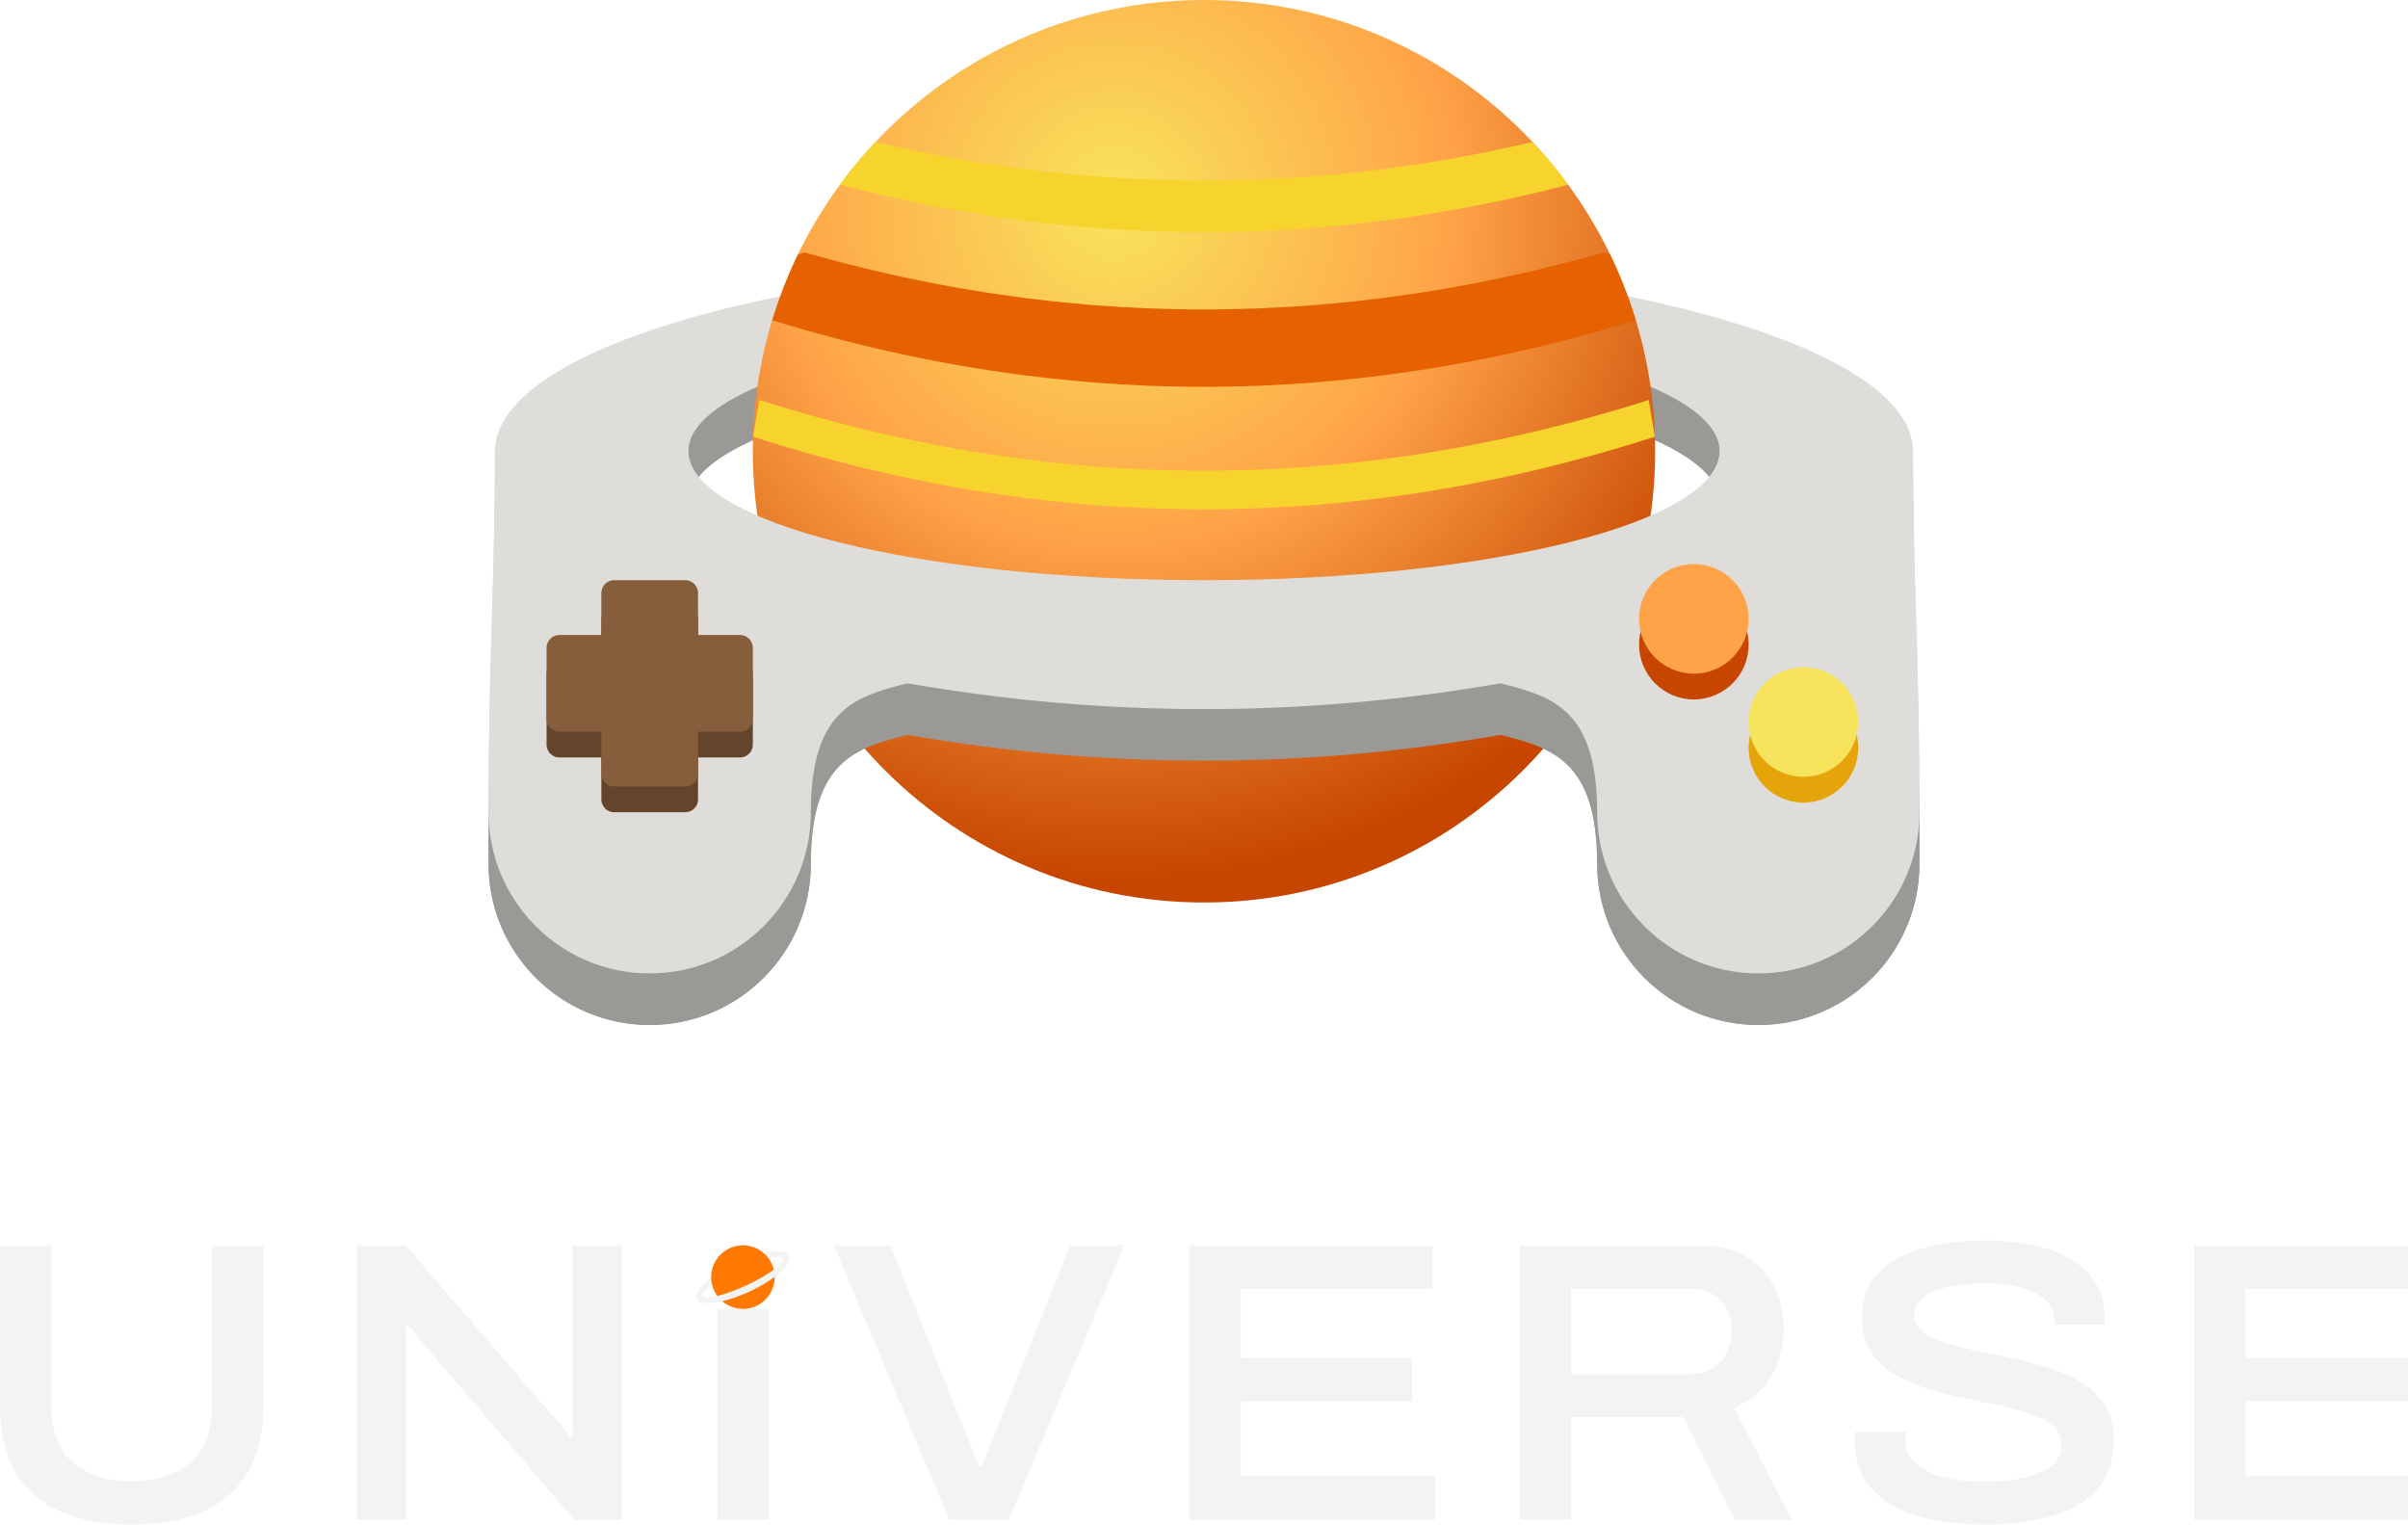
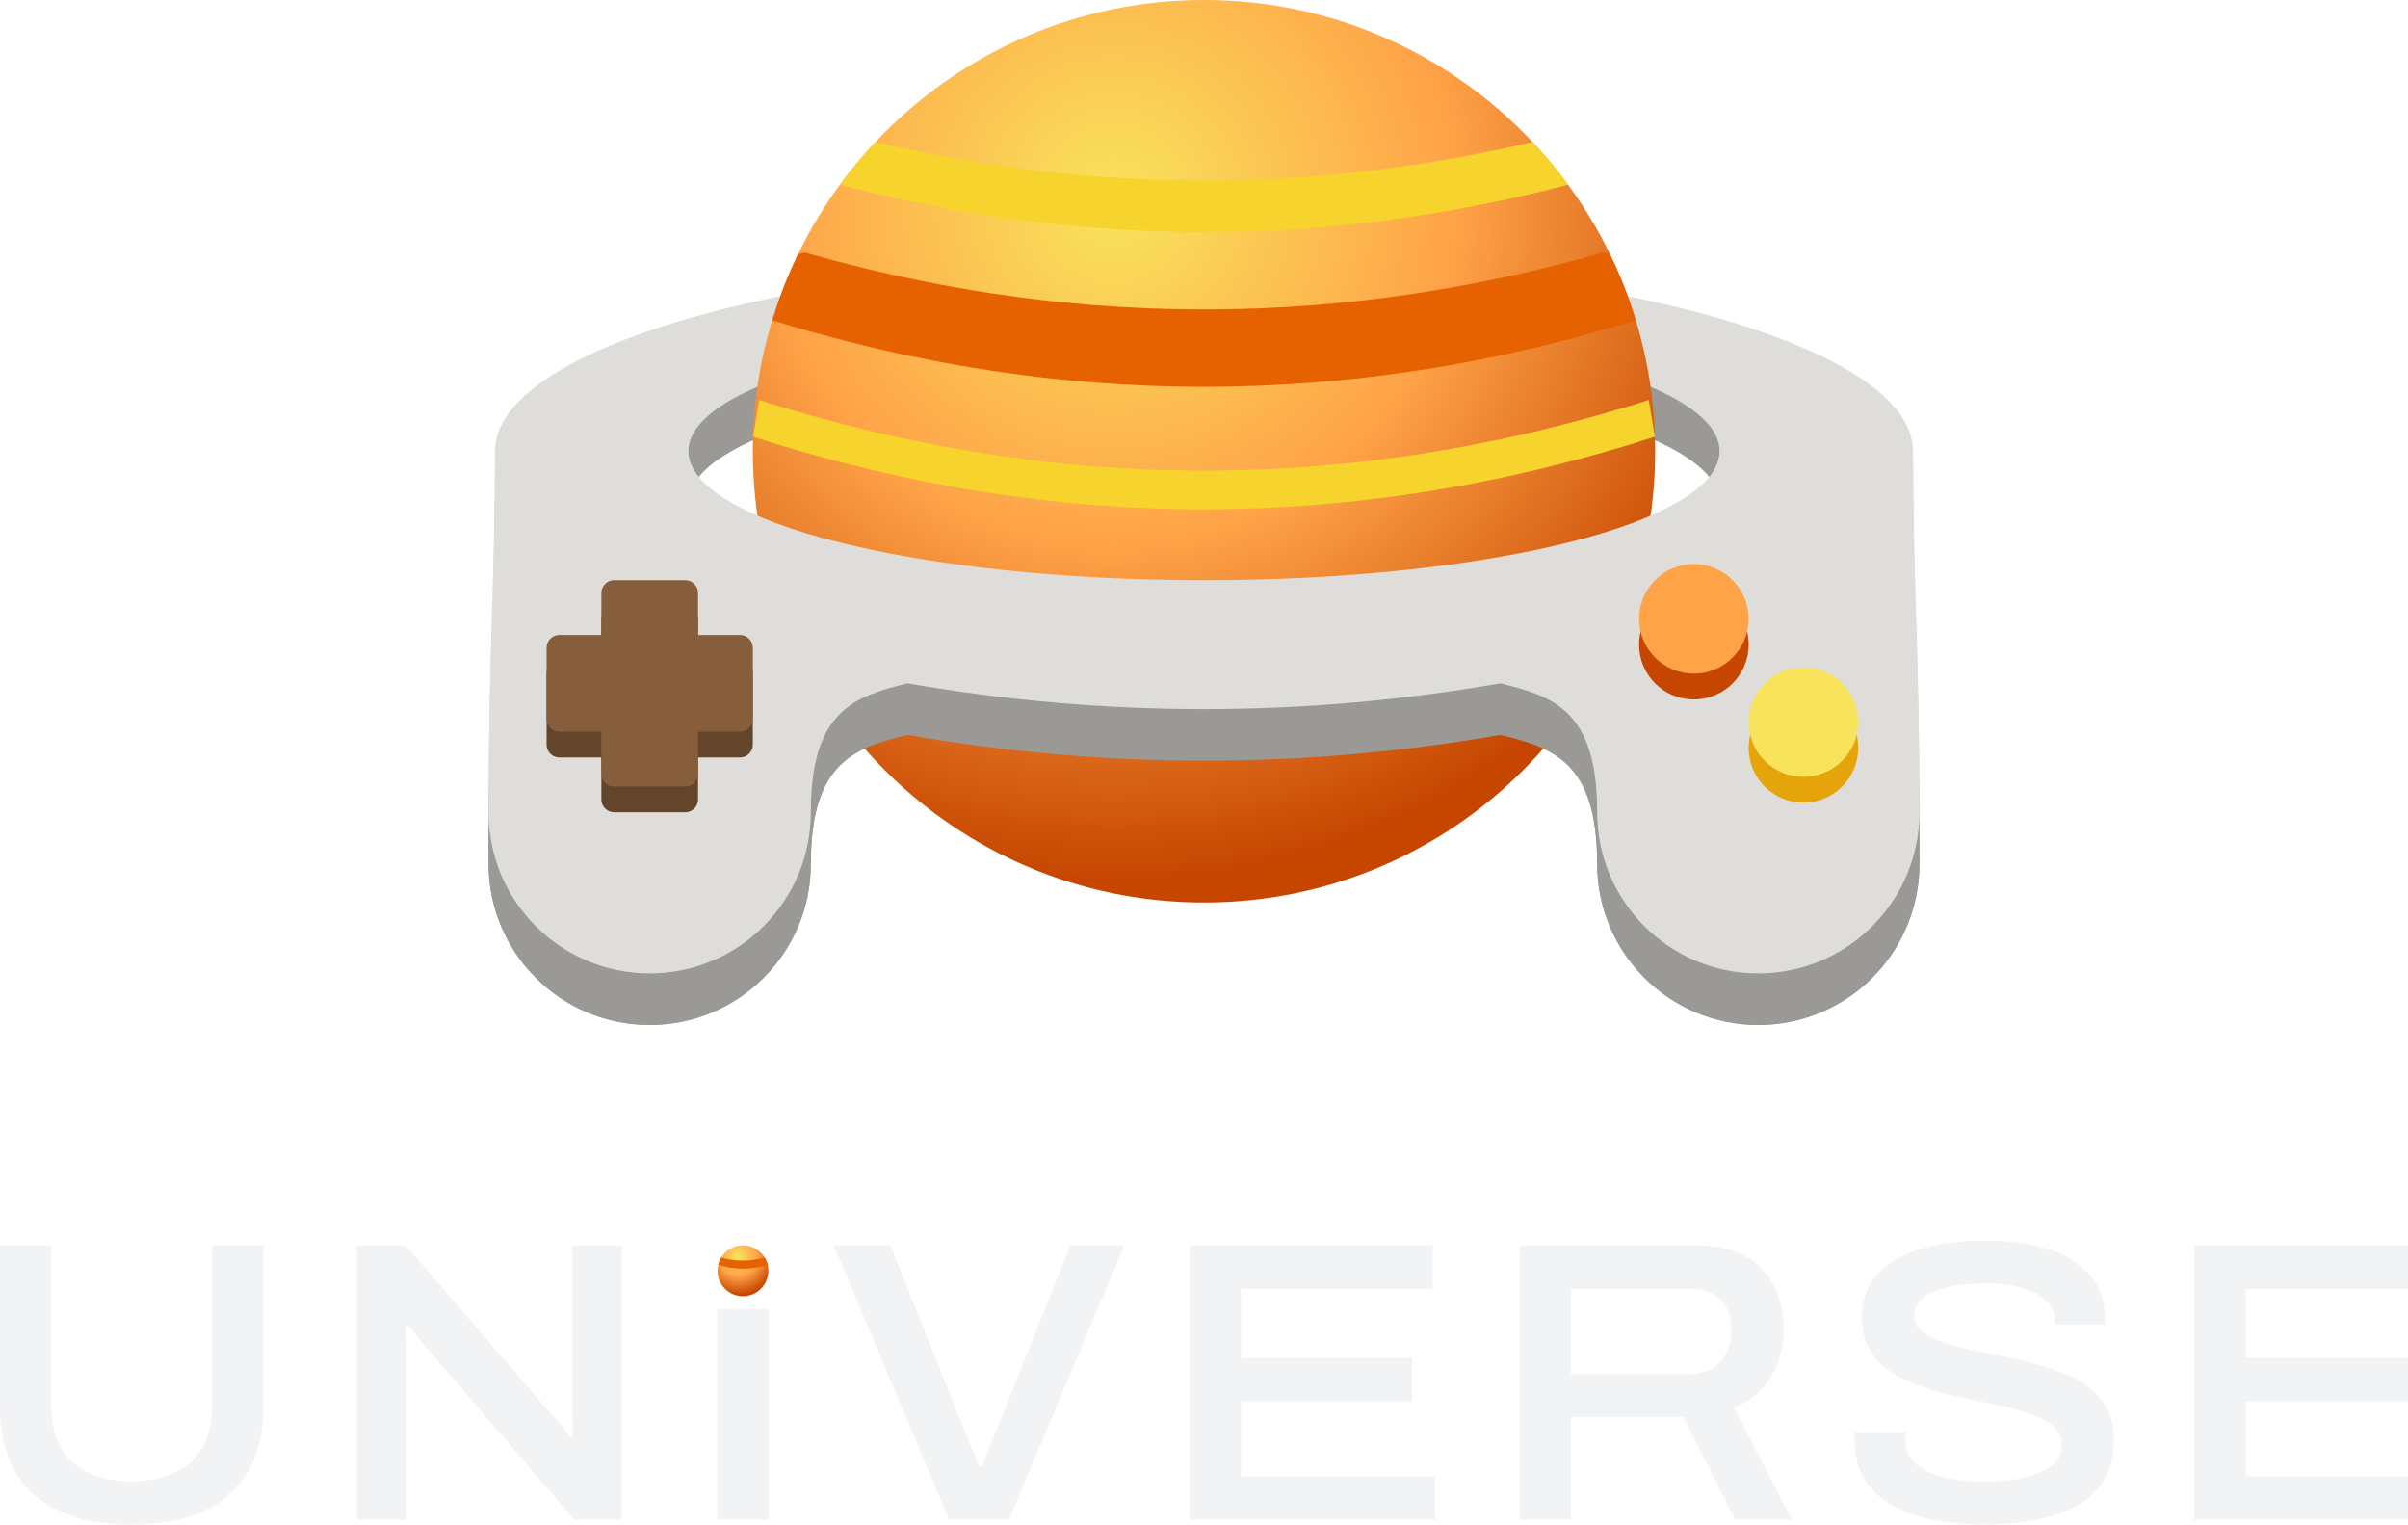
<svg xmlns="http://www.w3.org/2000/svg" width="186.8" height="118.23" color="#f2f3f5" viewBox="-29.4 30.5 186.8 118.23">
  <defs>
    <radialGradient id="mark-planet" gradientUnits="userSpaceOnUse" cx="57" cy="44.75" r="52.5">
      <stop offset="0" stop-color="#f8e45c" />
      <stop offset="0.5" stop-color="#ffa348" />
      <stop offset="1" stop-color="#c64600" />
    </radialGradient>
  </defs>
  <g transform="translate(0 1.5)">
    <path d="M55 0A55 15 0 0 0 -55 0C-55 10 -55.5 16 -55.5 28A12.5 12.5 0 0 0 -30.5 28C-30.5 20 -27 19 -23 18Q0 22 23 18C27 19 30.5 20 30.5 28A12.5 12.5 0 0 0 55.5 28C55.5 16 55 10 55 0ZM-40 0a40 10 0 1 1 80 0a40 10 0 1 1 -80 0Z" fill="#9a9996" fill-rule="evenodd" transform="translate(64 68)" />
    <path d="M55 0A55 15 0 0 0 -55 0C-55 10 -55.5 16 -55.5 28A12.5 12.5 0 0 0 -30.5 28C-30.5 20 -27 19 -23 18Q0 22 23 18C27 19 30.5 20 30.5 28A12.5 12.5 0 0 0 55.5 28C55.5 16 55 10 55 0ZM-40 0a40 10 0 1 1 80 0a40 10 0 1 1 -80 0Z" fill="#deddda" fill-rule="evenodd" transform="translate(64 64)" />
    <circle cx="64" cy="64" r="35" fill="url(#mark-planet)" />
    <path d="M35.76 43.33 36 43 36.5 42.35 37 41.73 37.5 41.14 38 40.57 38.5 40.03 39 40.12 39.5 40.24 40 40.35 40.5 40.46 41 40.57 41.5 40.67 42 40.77 42.5 40.87 43 40.97 43.5 41.07 44 41.16 44.5 41.25 45 41.34 45.5 41.42 46 41.51 46.5 41.59 47 41.67 47.5 41.75 48 41.82 48.5 41.89 49 41.96 49.5 42.03 50 42.1 50.5 42.16 51 42.22 51.5 42.28 52 42.34 52.5 42.39 53 42.44 53.5 42.49 54 42.54 54.5 42.58 55 42.63 55.5 42.67 56 42.71 56.5 42.74 57 42.77 57.5 42.81 58 42.83 58.5 42.86 59 42.88 59.5 42.91 60 42.93 60.5 42.94 61 42.96 61.5 42.97 62 42.98 62.5 42.99 63 43 63.5 43 64 43 64.5 43 65 43 65.5 42.99 66 42.98 66.5 42.97 67 42.96 67.5 42.94 68 42.93 68.5 42.91 69 42.88 69.5 42.86 70 42.83 70.5 42.81 71 42.77 71.5 42.74 72 42.71 72.5 42.67 73 42.63 73.5 42.58 74 42.54 74.5 42.49 75 42.44 75.5 42.39 76 42.34 76.5 42.28 77 42.22 77.5 42.16 78 42.1 78.5 42.03 79 41.96 79.5 41.89 80 41.82 80.5 41.75 81 41.67 81.5 41.59 82 41.51 82.5 41.42 83 41.34 83.5 41.25 84 41.16 84.5 41.07 85 40.97 85.5 40.87 86 40.77 86.5 40.67 87 40.57 87.5 40.46 88 40.35 88.5 40.24 89 40.12 89.5 40.03 90 40.57 90.5 41.14 91 41.73 91.5 42.35 92 43 92.24 43.33 L92.24 43.33 92 43.39 91.5 43.52 91 43.64 90.5 43.77 90 43.89 89.5 44.01 89 44.12 88.5 44.24 88 44.35 87.5 44.46 87 44.57 86.5 44.67 86 44.77 85.5 44.87 85 44.97 84.5 45.07 84 45.16 83.5 45.25 83 45.34 82.5 45.42 82 45.51 81.5 45.59 81 45.67 80.5 45.75 80 45.82 79.5 45.89 79 45.96 78.5 46.03 78 46.1 77.5 46.16 77 46.22 76.5 46.28 76 46.34 75.5 46.39 75 46.44 74.5 46.49 74 46.54 73.5 46.58 73 46.63 72.5 46.67 72 46.71 71.5 46.74 71 46.77 70.5 46.81 70 46.83 69.5 46.86 69 46.88 68.5 46.91 68 46.93 67.5 46.94 67 46.96 66.5 46.97 66 46.98 65.5 46.99 65 47 64.5 47 64 47 63.5 47 63 47 62.5 46.99 62 46.98 61.5 46.97 61 46.96 60.5 46.94 60 46.93 59.5 46.91 59 46.88 58.5 46.86 58 46.83 57.5 46.81 57 46.77 56.5 46.74 56 46.71 55.5 46.67 55 46.63 54.5 46.58 54 46.54 53.5 46.49 53 46.44 52.5 46.39 52 46.34 51.5 46.28 51 46.22 50.5 46.16 50 46.1 49.5 46.03 49 45.96 48.5 45.89 48 45.82 47.5 45.75 47 45.67 46.5 45.59 46 45.51 45.5 45.42 45 45.34 44.5 45.25 44 45.16 43.5 45.07 43 44.97 42.5 44.87 42 44.77 41.5 44.67 41 44.57 40.5 44.46 40 44.35 39.5 44.24 39 44.12 38.5 44.01 38 43.89 37.5 43.77 37 43.64 36.5 43.52 36 43.39 35.76 43.33Z" fill="#f6d32d" />
    <path d="M30.51 53.84 31 52.34 31.5 51.01 32 49.82 32.5 48.74 33 48.58 33.5 48.72 34 48.86 34.5 48.99 35 49.13 35.5 49.26 36 49.39 36.5 49.52 37 49.64 37.5 49.77 38 49.89 38.5 50.01 39 50.12 39.5 50.24 40 50.35 40.5 50.46 41 50.57 41.5 50.67 42 50.77 42.5 50.87 43 50.97 43.5 51.07 44 51.16 44.5 51.25 45 51.34 45.5 51.42 46 51.51 46.5 51.59 47 51.67 47.5 51.75 48 51.82 48.5 51.89 49 51.96 49.5 52.03 50 52.1 50.5 52.16 51 52.22 51.5 52.28 52 52.34 52.5 52.39 53 52.44 53.5 52.49 54 52.54 54.5 52.58 55 52.63 55.5 52.67 56 52.71 56.5 52.74 57 52.77 57.5 52.81 58 52.83 58.5 52.86 59 52.88 59.5 52.91 60 52.93 60.5 52.94 61 52.96 61.5 52.97 62 52.98 62.5 52.99 63 53 63.5 53 64 53 64.5 53 65 53 65.5 52.99 66 52.98 66.5 52.97 67 52.96 67.5 52.94 68 52.93 68.5 52.91 69 52.88 69.5 52.86 70 52.83 70.5 52.81 71 52.77 71.5 52.74 72 52.71 72.5 52.67 73 52.63 73.5 52.58 74 52.54 74.5 52.49 75 52.44 75.5 52.39 76 52.34 76.5 52.28 77 52.22 77.5 52.16 78 52.1 78.5 52.03 79 51.96 79.5 51.89 80 51.82 80.5 51.75 81 51.67 81.5 51.59 82 51.51 82.5 51.42 83 51.34 83.5 51.25 84 51.16 84.5 51.07 85 50.97 85.5 50.87 86 50.77 86.5 50.67 87 50.57 87.5 50.46 88 50.35 88.5 50.24 89 50.12 89.5 50.01 90 49.89 90.5 49.77 91 49.64 91.5 49.52 92 49.39 92.5 49.26 93 49.13 93.5 48.99 94 48.86 94.5 48.72 95 48.58 95.5 48.74 96 49.82 96.5 51.01 97 52.34 97.49 53.84 L97.49 53.84 97 53.99 96.5 54.14 96 54.29 95.5 54.43 95 54.58 94.5 54.72 94 54.86 93.5 54.99 93 55.13 92.5 55.26 92 55.39 91.5 55.52 91 55.64 90.5 55.77 90 55.89 89.5 56.01 89 56.12 88.5 56.24 88 56.35 87.5 56.46 87 56.57 86.5 56.67 86 56.77 85.5 56.87 85 56.97 84.5 57.07 84 57.16 83.5 57.25 83 57.34 82.5 57.42 82 57.51 81.5 57.59 81 57.67 80.5 57.75 80 57.82 79.5 57.89 79 57.96 78.5 58.03 78 58.1 77.5 58.16 77 58.22 76.5 58.28 76 58.34 75.5 58.39 75 58.44 74.5 58.49 74 58.54 73.5 58.58 73 58.63 72.5 58.67 72 58.71 71.5 58.74 71 58.77 70.5 58.81 70 58.83 69.5 58.86 69 58.88 68.5 58.91 68 58.93 67.5 58.94 67 58.96 66.5 58.97 66 58.98 65.5 58.99 65 59 64.5 59 64 59 63.5 59 63 59 62.5 58.99 62 58.98 61.5 58.97 61 58.96 60.5 58.94 60 58.93 59.5 58.91 59 58.88 58.5 58.86 58 58.83 57.5 58.81 57 58.77 56.5 58.74 56 58.71 55.5 58.67 55 58.63 54.5 58.58 54 58.54 53.5 58.49 53 58.44 52.5 58.39 52 58.34 51.5 58.28 51 58.22 50.5 58.16 50 58.1 49.5 58.03 49 57.96 48.5 57.89 48 57.82 47.5 57.75 47 57.67 46.5 57.59 46 57.51 45.5 57.42 45 57.34 44.5 57.25 44 57.16 43.5 57.07 43 56.97 42.5 56.87 42 56.77 41.5 56.67 41 56.57 40.5 56.46 40 56.35 39.5 56.24 39 56.12 38.5 56.01 38 55.89 37.5 55.77 37 55.64 36.5 55.52 36 55.39 35.5 55.26 35 55.13 34.5 54.99 34 54.86 33.5 54.72 33 54.58 32.5 54.43 32 54.29 31.5 54.14 31 53.99 30.51 53.84Z" fill="#e66100" />
    <path d="M29.02 62.87 29.5 60.02 30 60.18 30.5 60.34 31 60.49 31.5 60.64 32 60.79 32.5 60.93 33 61.08 33.5 61.22 34 61.36 34.5 61.49 35 61.63 35.5 61.76 36 61.89 36.5 62.02 37 62.14 37.5 62.27 38 62.39 38.5 62.51 39 62.62 39.5 62.74 40 62.85 40.5 62.96 41 63.07 41.5 63.17 42 63.27 42.5 63.37 43 63.47 43.5 63.57 44 63.66 44.5 63.75 45 63.84 45.5 63.92 46 64.01 46.5 64.09 47 64.17 47.5 64.25 48 64.32 48.5 64.39 49 64.46 49.5 64.53 50 64.6 50.5 64.66 51 64.72 51.5 64.78 52 64.84 52.5 64.89 53 64.94 53.5 64.99 54 65.04 54.5 65.08 55 65.13 55.5 65.17 56 65.21 56.5 65.24 57 65.27 57.5 65.31 58 65.33 58.5 65.36 59 65.38 59.5 65.41 60 65.43 60.5 65.44 61 65.46 61.5 65.47 62 65.48 62.5 65.49 63 65.5 63.5 65.5 64 65.5 64.5 65.5 65 65.5 65.5 65.49 66 65.48 66.5 65.47 67 65.46 67.5 65.44 68 65.43 68.5 65.41 69 65.38 69.5 65.36 70 65.33 70.5 65.31 71 65.27 71.5 65.24 72 65.21 72.5 65.17 73 65.13 73.5 65.08 74 65.04 74.5 64.99 75 64.94 75.5 64.89 76 64.84 76.5 64.78 77 64.72 77.5 64.66 78 64.6 78.5 64.53 79 64.46 79.5 64.39 80 64.32 80.5 64.25 81 64.17 81.5 64.09 82 64.01 82.5 63.92 83 63.84 83.5 63.75 84 63.66 84.5 63.57 85 63.47 85.5 63.37 86 63.27 86.5 63.17 87 63.07 87.5 62.96 88 62.85 88.5 62.74 89 62.62 89.5 62.51 90 62.39 90.5 62.27 91 62.14 91.5 62.02 92 61.89 92.5 61.76 93 61.63 93.5 61.49 94 61.36 94.5 61.22 95 61.08 95.5 60.93 96 60.79 96.5 60.64 97 60.49 97.5 60.34 98 60.18 98.5 60.02 98.98 62.87 L98.98 62.87 98.5 63.02 98 63.18 97.5 63.34 97 63.49 96.5 63.64 96 63.79 95.5 63.93 95 64.08 94.5 64.22 94 64.36 93.5 64.49 93 64.63 92.5 64.76 92 64.89 91.5 65.02 91 65.14 90.5 65.27 90 65.39 89.5 65.51 89 65.62 88.5 65.74 88 65.85 87.5 65.96 87 66.07 86.5 66.17 86 66.27 85.5 66.37 85 66.47 84.5 66.57 84 66.66 83.5 66.75 83 66.84 82.5 66.92 82 67.01 81.5 67.09 81 67.17 80.5 67.25 80 67.32 79.5 67.39 79 67.46 78.5 67.53 78 67.6 77.5 67.66 77 67.72 76.5 67.78 76 67.84 75.5 67.89 75 67.94 74.5 67.99 74 68.04 73.5 68.08 73 68.13 72.5 68.17 72 68.21 71.5 68.24 71 68.27 70.5 68.31 70 68.33 69.5 68.36 69 68.38 68.5 68.41 68 68.43 67.5 68.44 67 68.46 66.5 68.47 66 68.48 65.5 68.49 65 68.5 64.5 68.5 64 68.5 63.5 68.5 63 68.5 62.5 68.49 62 68.48 61.5 68.47 61 68.46 60.5 68.44 60 68.43 59.5 68.41 59 68.38 58.5 68.36 58 68.33 57.5 68.31 57 68.27 56.5 68.24 56 68.21 55.5 68.17 55 68.13 54.5 68.08 54 68.04 53.5 67.99 53 67.94 52.5 67.89 52 67.84 51.5 67.78 51 67.72 50.5 67.66 50 67.6 49.5 67.53 49 67.46 48.5 67.39 48 67.32 47.5 67.25 47 67.17 46.5 67.09 46 67.01 45.5 66.92 45 66.84 44.5 66.75 44 66.66 43.5 66.57 43 66.47 42.5 66.37 42 66.27 41.5 66.17 41 66.07 40.5 65.96 40 65.85 39.5 65.74 39 65.62 38.5 65.51 38 65.39 37.5 65.27 37 65.14 36.5 65.02 36 64.89 35.5 64.76 35 64.63 34.5 64.49 34 64.36 33.5 64.22 33 64.08 32.5 63.93 32 63.79 31.5 63.64 31 63.49 30.5 63.34 30 63.18 29.5 63.02 29.02 62.87Z" fill="#f6d32d" />
    <path d="M-55 0C-55 10 -55.5 16 -55.5 28A12.5 12.5 0 0 0 -30.5 28C-30.5 20 -27 19 -23 18Q0 22 23 18C27 19 30.5 20 30.5 28A12.5 12.5 0 0 0 55.5 28C55.5 16 55 10 55 0ZM-40 0A40 10 0 0 0 40 0Z" fill="#9a9996" fill-rule="evenodd" transform="translate(64 68)" />
    <path d="M-55 0C-55 10 -55.5 16 -55.5 28A12.5 12.5 0 0 0 -30.5 28C-30.5 20 -27 19 -23 18Q0 22 23 18C27 19 30.5 20 30.5 28A12.5 12.5 0 0 0 55.5 28C55.5 16 55 10 55 0ZM-40 0A40 10 0 0 0 40 0Z" fill="#deddda" fill-rule="evenodd" transform="translate(64 64)" />
    <g transform="translate(64 64)">
      <path d="M-45.75 13h5.5v4.25h4.25v5.5h-4.25v4.25h-5.5v-4.25h-4.25v-5.5h4.25Z" fill="#63452c" stroke="#63452c" stroke-width="2" stroke-linejoin="round" />
      <path d="M-45.75 11h5.5v4.25h4.25v5.5h-4.25v4.25h-5.5v-4.25h-4.25v-5.5h4.25Z" fill="#865e3c" stroke="#865e3c" stroke-width="2" stroke-linejoin="round" />
      <circle cx="38" cy="15" r="4.25" fill="#c64600" />
      <circle cx="38" cy="13" r="4.25" fill="#ffa348" />
      <circle cx="46.5" cy="23" r="4.25" fill="#e5a50a" />
      <circle cx="46.5" cy="21" r="4.25" fill="#f8e45c" />
    </g>
  </g>
  <g transform="translate(-29.4 148.37) scale(0.31)">
    <path d="M32.88 1.2Q22.14 1.2 14.81 -2.18Q7.47 -5.57 3.74 -12.17Q0 -18.77 0 -28.26V-68.64H12.83V-28.47Q12.83 -19.29 18.05 -14.46Q23.27 -9.62 32.88 -9.62Q42.52 -9.62 47.8 -14.46Q53.09 -19.29 53.09 -28.47V-68.64H65.9V-28.26Q65.9 -18.77 62.14 -12.17Q58.38 -5.57 51.05 -2.18Q43.73 1.2 32.88 1.2ZM89.3 0V-68.64H101.52L136.28 -28.33Q137.16 -27.49 138.35 -26.05Q139.55 -24.62 140.77 -23.17Q141.99 -21.72 142.76 -20.65H143.39Q143.35 -22.41 143.29 -24.6Q143.23 -26.78 143.23 -28.48V-68.64H155.58V0H143.68L108.73 -40.75Q107.08 -42.56 105.14 -44.95Q103.21 -47.34 102.12 -48.65H101.53Q101.57 -47.25 101.61 -44.96Q101.65 -42.68 101.65 -40.05V0H89.3ZM237.55 0 208.66 -68.64H222.79L240.49 -24.5Q241.27 -22.8 242.09 -20.7Q242.91 -18.59 243.7 -16.65Q244.49 -14.7 245.03 -13.27H245.71Q246.25 -14.61 246.99 -16.51Q247.73 -18.41 248.58 -20.49Q249.42 -22.57 250.19 -24.42L267.87 -68.64H281.35L252.45 0H237.55ZM297.7 0V-68.64H358.49V-57.78H310.52V-40.47H353.37V-29.61H310.52V-10.86H359.18V0H297.7ZM380.3 0V-68.64H424.75Q432.04 -68.64 436.81 -65.91Q441.57 -63.18 443.95 -58.43Q446.33 -53.68 446.33 -47.58Q446.33 -41.05 443.19 -35.84Q440.06 -30.62 433.93 -27.97L448.4 0H434.17L421.3 -25.67H393.12V0H380.3ZM393.12 -36.4H422.48Q427.63 -36.4 430.44 -39.42Q433.25 -42.44 433.25 -47.46Q433.25 -50.74 432.02 -53.04Q430.79 -55.34 428.39 -56.56Q426 -57.78 422.48 -57.78H393.12V-36.4ZM496.75 1.2Q490.13 1.2 484.2 0.13Q478.27 -0.94 473.74 -3.44Q469.22 -5.94 466.64 -10.06Q464.07 -14.19 464.07 -20.31Q464.07 -20.75 464.1 -21.2Q464.12 -21.66 464.17 -21.94H476.97Q476.91 -21.61 476.86 -21.03Q476.81 -20.45 476.81 -19.85Q476.81 -16.45 479.24 -14.14Q481.66 -11.84 486.16 -10.68Q490.65 -9.53 496.68 -9.53Q499.75 -9.53 502.59 -9.86Q505.43 -10.18 507.84 -10.85Q510.26 -11.52 512.08 -12.59Q513.89 -13.65 514.89 -15.14Q515.9 -16.63 515.9 -18.55Q515.9 -21.51 513.8 -23.38Q511.7 -25.24 508.14 -26.47Q504.58 -27.7 500.11 -28.62Q495.65 -29.54 490.9 -30.52Q486.16 -31.5 481.69 -32.97Q477.22 -34.44 473.66 -36.64Q470.1 -38.85 468.01 -42.3Q465.91 -45.74 465.91 -50.69Q465.91 -55.3 467.98 -58.87Q470.05 -62.45 474.06 -64.89Q478.07 -67.34 483.81 -68.59Q489.55 -69.84 496.9 -69.84Q503.95 -69.84 509.49 -68.55Q515.03 -67.26 518.89 -64.74Q522.74 -62.22 524.74 -58.58Q526.74 -54.94 526.74 -50.24V-48.81H514.13V-50.12Q514.13 -52.83 511.99 -54.82Q509.86 -56.82 506.08 -57.96Q502.3 -59.11 497.33 -59.11Q491.16 -59.11 487.09 -58.14Q483.02 -57.18 481.01 -55.42Q478.99 -53.66 478.99 -51.29Q478.99 -48.69 481.09 -47Q483.19 -45.32 486.75 -44.21Q490.32 -43.11 494.78 -42.22Q499.25 -41.33 503.99 -40.31Q508.73 -39.28 513.2 -37.85Q517.67 -36.41 521.23 -34.14Q524.79 -31.87 526.89 -28.48Q528.99 -25.08 528.99 -20.2Q528.99 -12.45 524.87 -7.73Q520.76 -3.01 513.49 -0.9Q506.22 1.2 496.75 1.2ZM549.1 0V-68.64H609.89V-57.78H561.92V-40.47H604.77V-29.61H561.92V-10.86H610.58V0H549.1ZM179.5 0H192.32V-52.74H179.5Z" fill="currentColor" />
-     <g transform="translate(185.91 -60.69) rotate(-25)">
-       <path d="M-12.72 0a12.72 3.97 0 1 0 25.44 0a12.72 3.97 0 1 0 -25.44 0ZM-10.97 0a10.97 2.23 0 1 1 21.94 0a10.97 2.23 0 1 1 -21.94 0Z" fill="currentColor" />
-       <circle r="7.95" fill="#ff7800" />
-       <path d="M-12.72 0a12.72 3.97 0 1 0 25.44 0a12.72 3.97 0 1 0 -25.44 0ZM-10.97 0a10.97 2.23 0 1 1 21.94 0a10.97 2.23 0 1 1 -21.94 0Z" fill="currentColor" clip-path="url(#universe-dark-front)" />
-       <clipPath id="universe-dark-front">
-         <rect x="-25.44" y="0" width="50.87" height="25.44" />
-       </clipPath>
+     <g transform="translate(185.91 -62.29)">
+       <circle r="6.36" fill="url(#universe-dark-dot)" />
+       <path d="M-5.44 -3.29Q0 -1.79 5.44 -3.29A6.36 6.36 0 0 1 6.19 -1.48Q0 0.46 -6.19 -1.48A6.36 6.36 0 0 1 -5.44 -3.29Z" fill="#e66100" />
+       <radialGradient id="universe-dark-dot" cx="0.4" cy="0.225" r="0.75">
+         <stop offset="0" stop-color="#f8e45c" />
+         <stop offset="0.5" stop-color="#ffa348" />
+         <stop offset="1" stop-color="#c64600" />
+       </radialGradient>
    </g>
  </g>
</svg>
